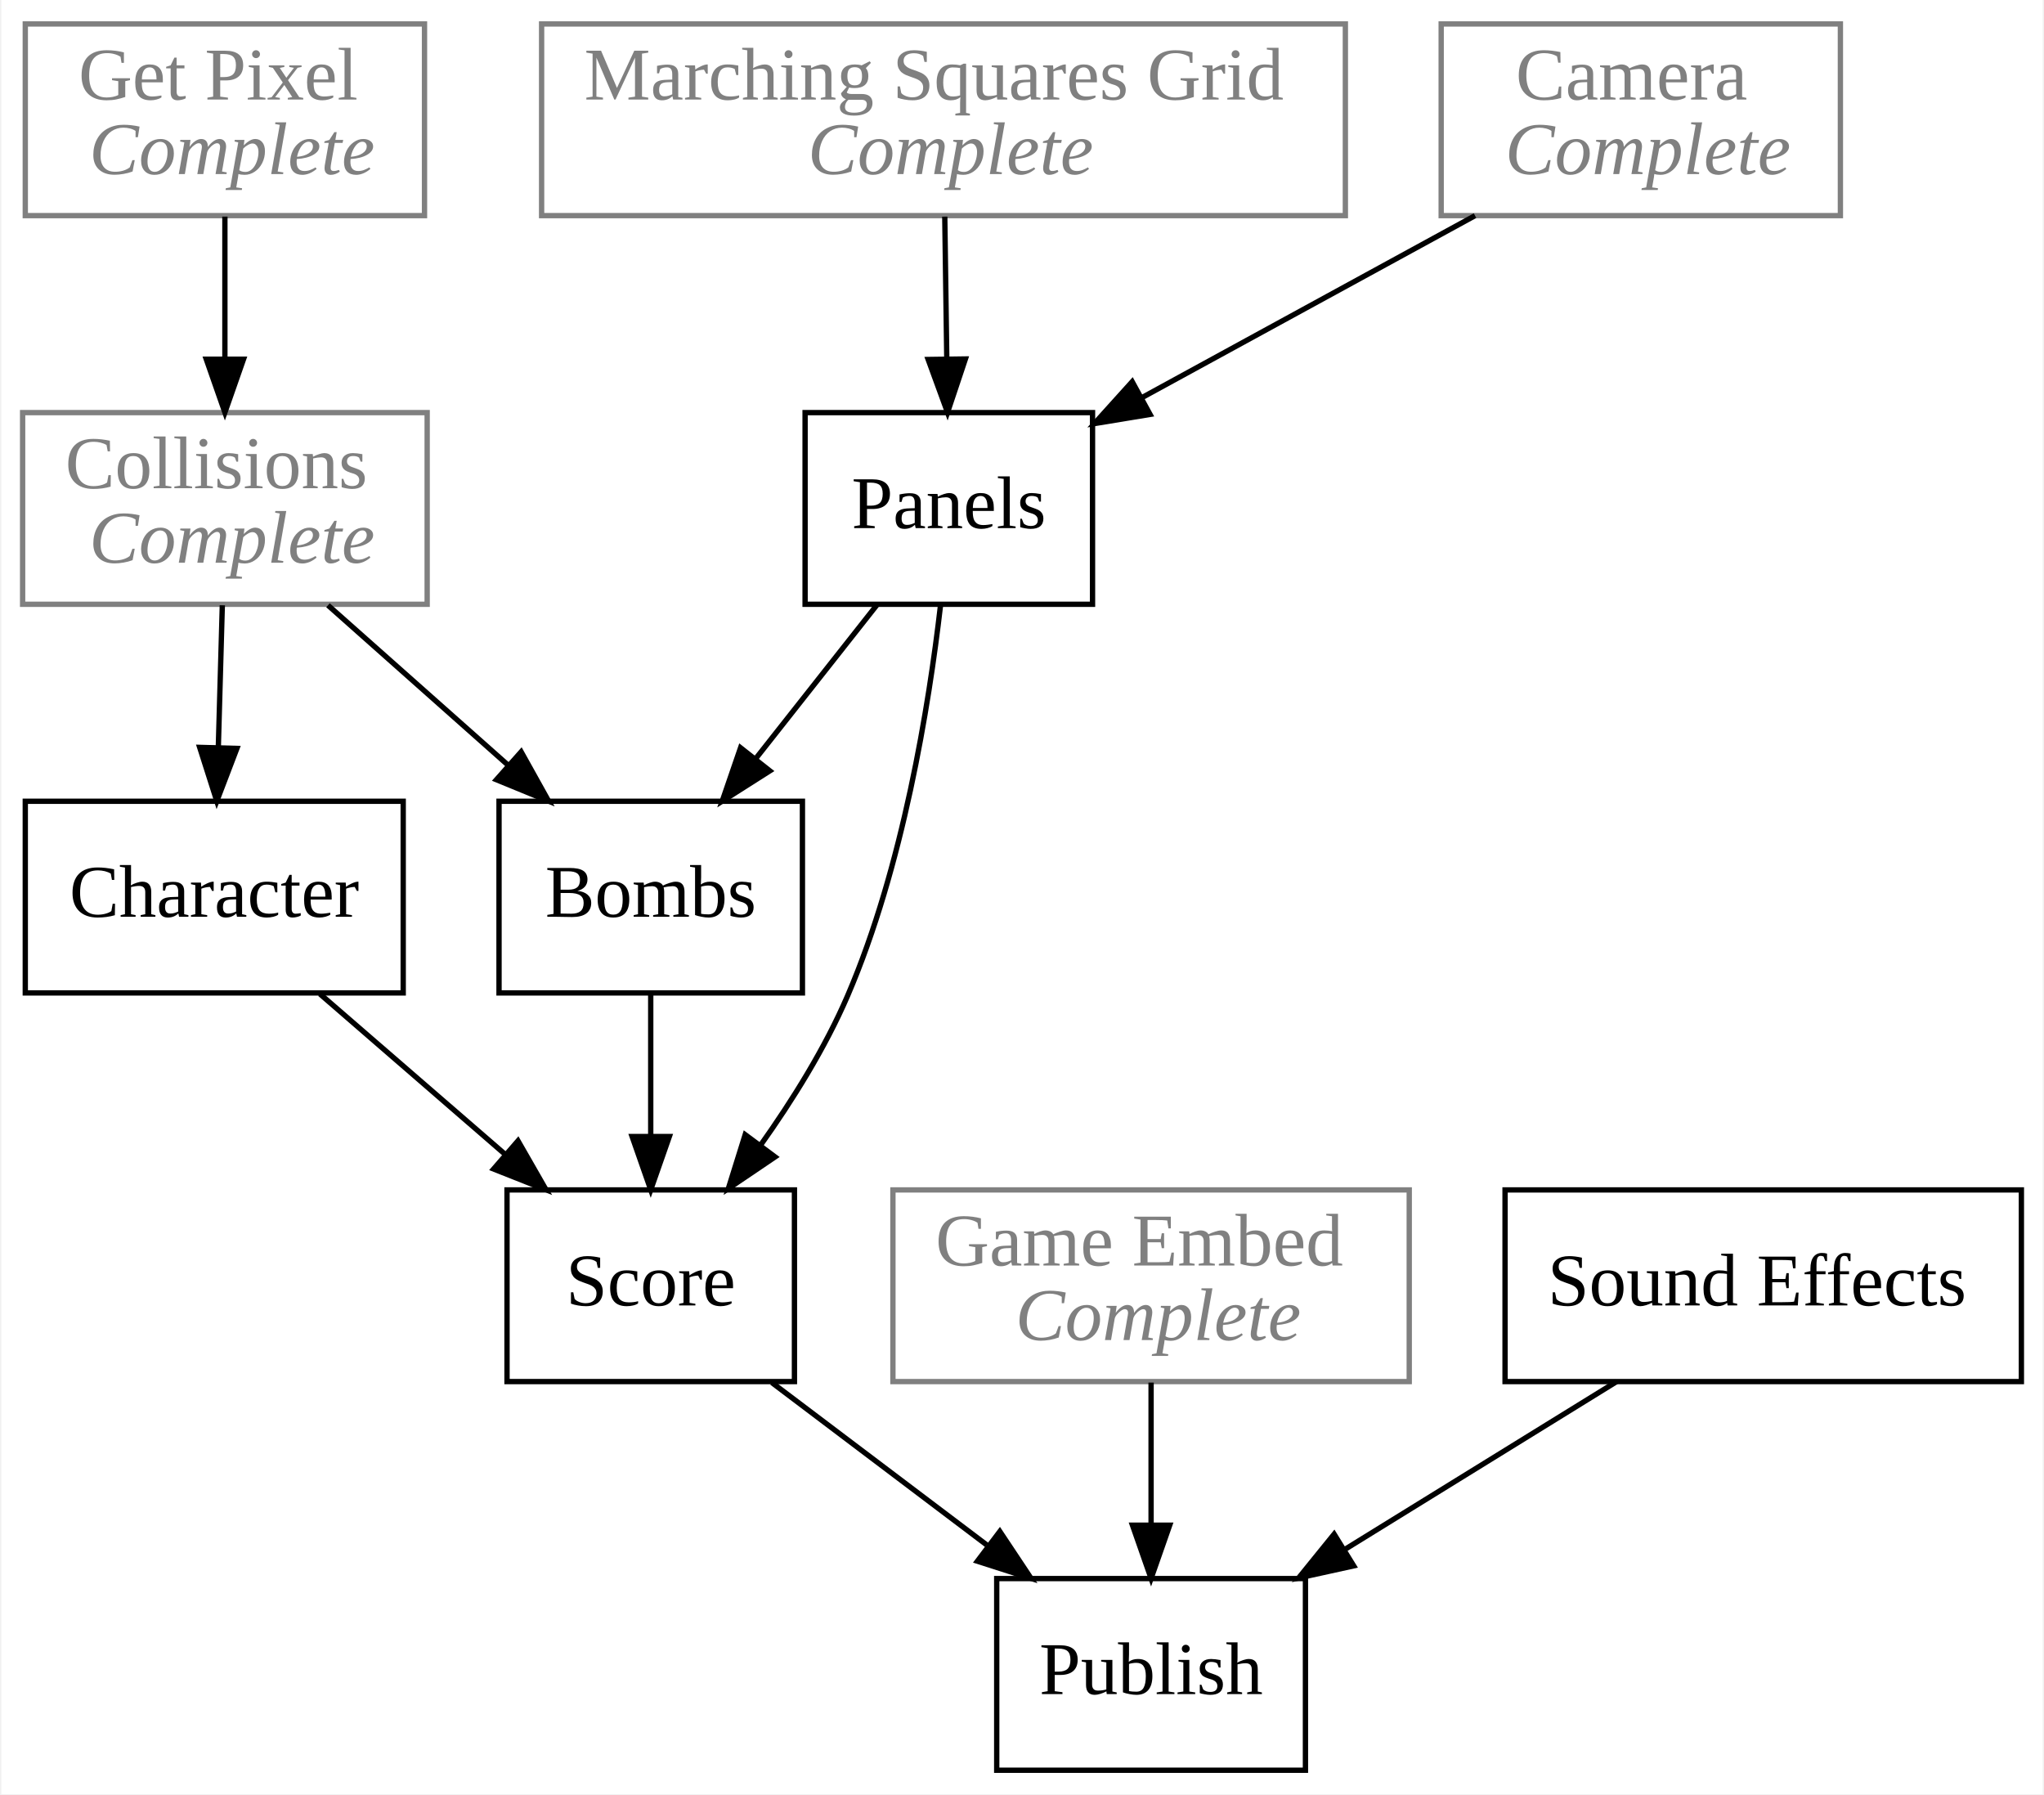
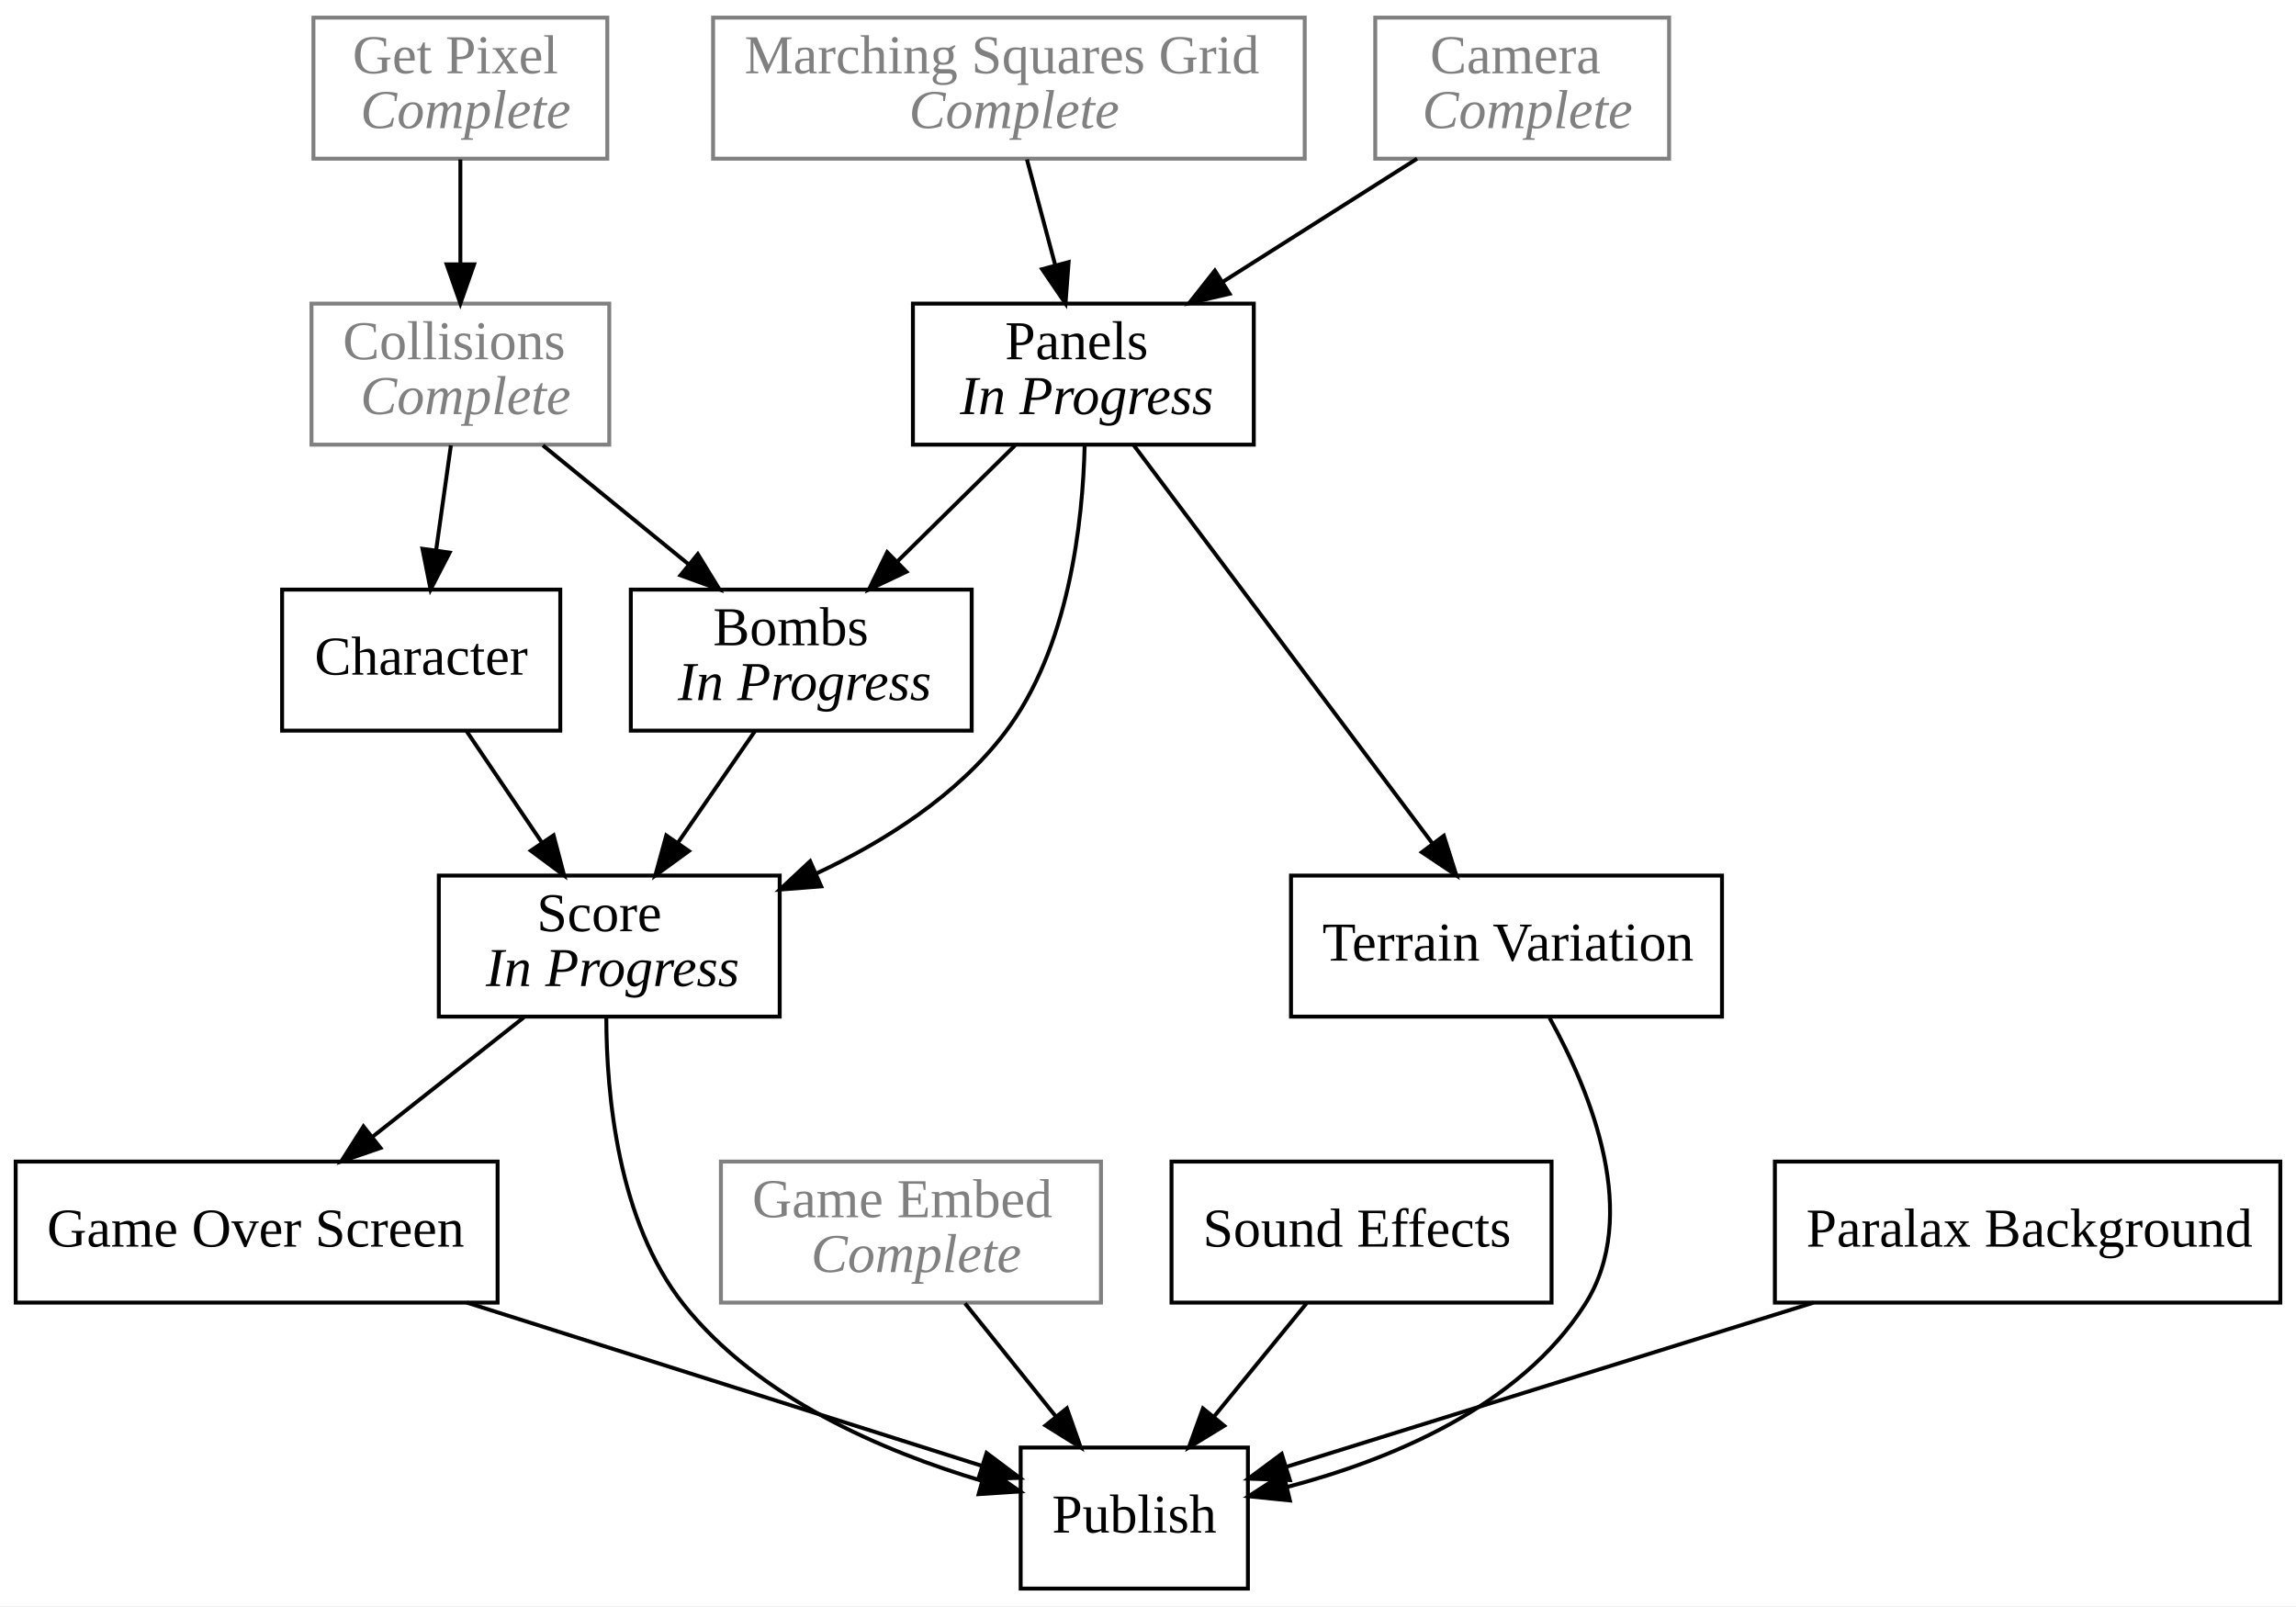
- <svg xmlns="http://www.w3.org/2000/svg" width="384pt" height="337pt" viewBox="0.00 0.00 383.50 337.00">
-   <g id="graph0" class="graph" transform="scale(1 1) rotate(0) translate(4 333)">
-     <polygon fill="white" stroke="none" points="-4,4 -4,-333 379.5,-333 379.5,4 -4,4" />
+ <svg xmlns="http://www.w3.org/2000/svg" width="586pt" height="410pt" viewBox="0.00 0.00 586.00 410.00">
+   <g id="graph0" class="graph" transform="scale(1 1) rotate(0) translate(4 406)">
+     <polygon fill="white" stroke="none" points="-4,4 -4,-406 582,-406 582,4 -4,4" />
    <g id="node1" class="node">
-       <polygon fill="none" stroke="gray" points="0.5,-292.5 0.5,-328.5 75.5,-328.5 75.5,-292.5 0.5,-292.5" />
-       <text text-anchor="start" x="10.5" y="-314.3" font-family="Times New Roman,serif" font-size="14.00" fill="gray">Get Pixel </text>
-       <text text-anchor="start" x="8.5" y="-300.3" font-family="Times New Roman,serif" font-size="14.00" fill="gray"> </text>
-       <text text-anchor="start" x="12.5" y="-300.3" font-family="Times New Roman,serif" font-style="italic" font-size="14.00" fill="gray">Complete</text>
+       <polygon fill="none" stroke="gray" points="76,-365.5 76,-401.5 151,-401.5 151,-365.5 76,-365.5" />
+       <text text-anchor="start" x="86" y="-387.3" font-family="Times New Roman,serif" font-size="14.00" fill="gray">Get Pixel </text>
+       <text text-anchor="start" x="84" y="-373.3" font-family="Times New Roman,serif" font-size="14.00" fill="gray"> </text>
+       <text text-anchor="start" x="88" y="-373.3" font-family="Times New Roman,serif" font-style="italic" font-size="14.00" fill="gray">Complete</text>
    </g>
    <g id="node2" class="node">
-       <polygon fill="none" stroke="gray" points="0,-219.5 0,-255.5 76,-255.5 76,-219.5 0,-219.5" />
-       <text text-anchor="start" x="8" y="-241.3" font-family="Times New Roman,serif" font-size="14.00" fill="gray">Collisions </text>
-       <text text-anchor="start" x="8.5" y="-227.3" font-family="Times New Roman,serif" font-size="14.00" fill="gray"> </text>
-       <text text-anchor="start" x="12.5" y="-227.3" font-family="Times New Roman,serif" font-style="italic" font-size="14.00" fill="gray">Complete</text>
+       <polygon fill="none" stroke="gray" points="75.5,-292.5 75.5,-328.5 151.5,-328.5 151.5,-292.5 75.5,-292.5" />
+       <text text-anchor="start" x="83.5" y="-314.3" font-family="Times New Roman,serif" font-size="14.00" fill="gray">Collisions </text>
+       <text text-anchor="start" x="84" y="-300.3" font-family="Times New Roman,serif" font-size="14.00" fill="gray"> </text>
+       <text text-anchor="start" x="88" y="-300.3" font-family="Times New Roman,serif" font-style="italic" font-size="14.00" fill="gray">Complete</text>
    </g>
    <g id="edge1" class="edge">
-       <path fill="none" stroke="black" d="M38,-292.313C38,-284.289 38,-274.547 38,-265.569" />
-       <polygon fill="black" stroke="black" points="41.5,-265.529 38,-255.529 34.5,-265.529 41.5,-265.529" />
+       <path fill="none" stroke="black" d="M113.5,-365.313C113.5,-357.289 113.5,-347.547 113.5,-338.569" />
+       <polygon fill="black" stroke="black" points="117,-338.529 113.5,-328.529 110,-338.529 117,-338.529" />
    </g>
    <g id="node7" class="node">
-       <polygon fill="none" stroke="black" points="0.5,-146.5 0.5,-182.5 71.5,-182.5 71.5,-146.5 0.5,-146.5" />
-       <text text-anchor="middle" x="36" y="-160.8" font-family="Times New Roman,serif" font-size="14.00">Character</text>
+       <polygon fill="none" stroke="black" points="68,-219.5 68,-255.5 139,-255.5 139,-219.5 68,-219.5" />
+       <text text-anchor="middle" x="103.5" y="-233.8" font-family="Times New Roman,serif" font-size="14.00">Character</text>
    </g>
    <g id="edge2" class="edge">
-       <path fill="none" stroke="black" d="M37.516,-219.313C37.29,-211.289 37.015,-201.547 36.763,-192.569" />
-       <polygon fill="black" stroke="black" points="40.26,-192.426 36.48,-182.529 33.263,-192.623 40.26,-192.426" />
+       <path fill="none" stroke="black" d="M111.079,-292.313C109.949,-284.289 108.577,-274.547 107.313,-265.569" />
+       <polygon fill="black" stroke="black" points="110.759,-264.943 105.898,-255.529 103.827,-265.919 110.759,-264.943" />
    </g>
    <g id="node8" class="node">
-       <polygon fill="none" stroke="black" points="89.5,-146.5 89.5,-182.5 146.5,-182.5 146.5,-146.5 89.5,-146.5" />
-       <text text-anchor="middle" x="118" y="-160.8" font-family="Times New Roman,serif" font-size="14.00">Bombs</text>
+       <polygon fill="none" stroke="black" points="157,-219.5 157,-255.5 244,-255.5 244,-219.5 157,-219.5" />
+       <text text-anchor="start" x="178" y="-241.3" font-family="Times New Roman,serif" font-size="14.00">Bombs </text>
+       <text text-anchor="start" x="165" y="-227.3" font-family="Times New Roman,serif" font-size="14.00"> </text>
+       <text text-anchor="start" x="169" y="-227.3" font-family="Times New Roman,serif" font-style="italic" font-size="14.00">In Progress</text>
    </g>
    <g id="edge3" class="edge">
-       <path fill="none" stroke="black" d="M57.366,-219.313C67.487,-210.33 80.036,-199.193 91.087,-189.386" />
-       <polygon fill="black" stroke="black" points="93.657,-191.784 98.813,-182.529 89.01,-186.549 93.657,-191.784" />
+       <path fill="none" stroke="black" d="M134.56,-292.313C145.674,-283.243 159.479,-271.977 171.581,-262.1" />
+       <polygon fill="black" stroke="black" points="174.099,-264.563 179.634,-255.529 169.673,-259.14 174.099,-264.563" />
    </g>
    <g id="node3" class="node">
-       <polygon fill="none" stroke="gray" points="97.5,-292.5 97.5,-328.5 248.5,-328.5 248.5,-292.5 97.5,-292.5" />
-       <text text-anchor="start" x="105.5" y="-314.3" font-family="Times New Roman,serif" font-size="14.00" fill="gray">Marching Squares Grid </text>
-       <text text-anchor="start" x="143.5" y="-300.3" font-family="Times New Roman,serif" font-size="14.00" fill="gray"> </text>
-       <text text-anchor="start" x="147.5" y="-300.3" font-family="Times New Roman,serif" font-style="italic" font-size="14.00" fill="gray">Complete</text>
+       <polygon fill="none" stroke="gray" points="178,-365.5 178,-401.5 329,-401.5 329,-365.5 178,-365.5" />
+       <text text-anchor="start" x="186" y="-387.3" font-family="Times New Roman,serif" font-size="14.00" fill="gray">Marching Squares Grid </text>
+       <text text-anchor="start" x="224" y="-373.3" font-family="Times New Roman,serif" font-size="14.00" fill="gray"> </text>
+       <text text-anchor="start" x="228" y="-373.3" font-family="Times New Roman,serif" font-style="italic" font-size="14.00" fill="gray">Complete</text>
    </g>
    <g id="node6" class="node">
-       <polygon fill="none" stroke="black" points="147,-219.5 147,-255.5 201,-255.5 201,-219.5 147,-219.5" />
-       <text text-anchor="middle" x="174" y="-233.8" font-family="Times New Roman,serif" font-size="14.00">Panels</text>
+       <polygon fill="none" stroke="black" points="229,-292.5 229,-328.5 316,-328.5 316,-292.5 229,-292.5" />
+       <text text-anchor="start" x="252.5" y="-314.3" font-family="Times New Roman,serif" font-size="14.00">Panels </text>
+       <text text-anchor="start" x="237" y="-300.3" font-family="Times New Roman,serif" font-size="14.00"> </text>
+       <text text-anchor="start" x="241" y="-300.3" font-family="Times New Roman,serif" font-style="italic" font-size="14.00">In Progress</text>
    </g>
    <g id="edge4" class="edge">
-       <path fill="none" stroke="black" d="M173.242,-292.313C173.355,-284.289 173.492,-274.547 173.619,-265.569" />
-       <polygon fill="black" stroke="black" points="177.119,-265.577 173.76,-255.529 170.12,-265.479 177.119,-265.577" />
+       <path fill="none" stroke="black" d="M258.099,-365.313C260.27,-357.202 262.91,-347.336 265.334,-338.277" />
+       <polygon fill="black" stroke="black" points="268.739,-339.094 267.943,-328.529 261.977,-337.284 268.739,-339.094" />
    </g>
    <g id="node4" class="node">
-       <polygon fill="none" stroke="gray" points="266.5,-292.5 266.5,-328.5 341.5,-328.5 341.5,-292.5 266.5,-292.5" />
-       <text text-anchor="start" x="280.5" y="-314.3" font-family="Times New Roman,serif" font-size="14.00" fill="gray">Camera </text>
-       <text text-anchor="start" x="274.5" y="-300.3" font-family="Times New Roman,serif" font-size="14.00" fill="gray"> </text>
-       <text text-anchor="start" x="278.5" y="-300.3" font-family="Times New Roman,serif" font-style="italic" font-size="14.00" fill="gray">Complete</text>
+       <polygon fill="none" stroke="gray" points="347,-365.5 347,-401.5 422,-401.5 422,-365.5 347,-365.5" />
+       <text text-anchor="start" x="361" y="-387.3" font-family="Times New Roman,serif" font-size="14.00" fill="gray">Camera </text>
+       <text text-anchor="start" x="355" y="-373.3" font-family="Times New Roman,serif" font-size="14.00" fill="gray"> </text>
+       <text text-anchor="start" x="359" y="-373.3" font-family="Times New Roman,serif" font-style="italic" font-size="14.00" fill="gray">Complete</text>
    </g>
    <g id="edge5" class="edge">
-       <path fill="none" stroke="black" d="M272.862,-292.494C254.056,-282.223 230.005,-269.087 210.333,-258.344" />
-       <polygon fill="black" stroke="black" points="211.809,-255.162 201.355,-253.44 208.454,-261.305 211.809,-255.162" />
+       <path fill="none" stroke="black" d="M357.673,-365.494C342.821,-356.079 324.171,-344.255 308.111,-334.075" />
+       <polygon fill="black" stroke="black" points="309.816,-331.012 299.496,-328.614 306.068,-336.924 309.816,-331.012" />
    </g>
    <g id="node5" class="node">
-       <polygon fill="none" stroke="gray" points="163.5,-73.5 163.5,-109.5 260.5,-109.5 260.5,-73.5 163.5,-73.5" />
-       <text text-anchor="start" x="171.5" y="-95.3" font-family="Times New Roman,serif" font-size="14.00" fill="gray">Game Embed </text>
-       <text text-anchor="start" x="182.5" y="-81.3" font-family="Times New Roman,serif" font-size="14.00" fill="gray"> </text>
-       <text text-anchor="start" x="186.5" y="-81.3" font-family="Times New Roman,serif" font-style="italic" font-size="14.00" fill="gray">Complete</text>
+       <polygon fill="none" stroke="gray" points="180,-73.5 180,-109.5 277,-109.5 277,-73.5 180,-73.5" />
+       <text text-anchor="start" x="188" y="-95.3" font-family="Times New Roman,serif" font-size="14.00" fill="gray">Game Embed </text>
+       <text text-anchor="start" x="199" y="-81.3" font-family="Times New Roman,serif" font-size="14.00" fill="gray"> </text>
+       <text text-anchor="start" x="203" y="-81.3" font-family="Times New Roman,serif" font-style="italic" font-size="14.00" fill="gray">Complete</text>
+     </g>
+     <g id="node14" class="node">
+       <polygon fill="none" stroke="black" points="256.5,-0.5 256.5,-36.5 314.5,-36.5 314.5,-0.5 256.5,-0.5" />
+       <text text-anchor="middle" x="285.5" y="-14.8" font-family="Times New Roman,serif" font-size="14.00">Publish</text>
+     </g>
+     <g id="edge6" class="edge">
+       <path fill="none" stroke="black" d="M242.298,-73.313C249.23,-64.679 257.759,-54.055 265.402,-44.534" />
+       <polygon fill="black" stroke="black" points="268.298,-46.518 271.829,-36.529 262.839,-42.136 268.298,-46.518" />
+     </g>
+     <g id="edge7" class="edge">
+       <path fill="none" stroke="black" d="M255.071,-292.313C246.05,-283.417 234.887,-272.409 225.012,-262.672" />
+       <polygon fill="black" stroke="black" points="227.347,-260.058 217.769,-255.529 222.432,-265.042 227.347,-260.058" />
+     </g>
+     <g id="node9" class="node">
+       <polygon fill="none" stroke="black" points="108,-146.5 108,-182.5 195,-182.5 195,-146.5 108,-146.5" />
+       <text text-anchor="start" x="133" y="-168.3" font-family="Times New Roman,serif" font-size="14.00">Score </text>
+       <text text-anchor="start" x="116" y="-154.3" font-family="Times New Roman,serif" font-size="14.00"> </text>
+       <text text-anchor="start" x="120" y="-154.3" font-family="Times New Roman,serif" font-style="italic" font-size="14.00">In Progress</text>
+     </g>
+     <g id="edge8" class="edge">
+       <path fill="none" stroke="black" d="M272.839,-292.396C272.369,-272.764 268.872,-240.511 252.5,-219 240.322,-203 221.959,-191.283 204.216,-182.967" />
+       <polygon fill="black" stroke="black" points="205.593,-179.749 195.03,-178.923 202.772,-186.156 205.593,-179.749" />
    </g>
    <g id="node11" class="node">
-       <polygon fill="none" stroke="black" points="183,-0.5 183,-36.5 241,-36.5 241,-0.5 183,-0.5" />
-       <text text-anchor="middle" x="212" y="-14.8" font-family="Times New Roman,serif" font-size="14.00">Publish</text>
-     </g>
-     <g id="edge6" class="edge">
-       <path fill="none" stroke="black" d="M212,-73.313C212,-65.29 212,-55.547 212,-46.569" />
-       <polygon fill="black" stroke="black" points="215.5,-46.529 212,-36.529 208.5,-46.529 215.5,-46.529" />
-     </g>
-     <g id="edge7" class="edge">
-       <path fill="none" stroke="black" d="M160.444,-219.313C153.634,-210.679 145.255,-200.055 137.745,-190.534" />
-       <polygon fill="black" stroke="black" points="140.372,-188.213 131.431,-182.529 134.876,-192.548 140.372,-188.213" />
-     </g>
-     <g id="node9" class="node">
-       <polygon fill="none" stroke="black" points="91,-73.5 91,-109.5 145,-109.5 145,-73.5 91,-73.5" />
-       <text text-anchor="middle" x="118" y="-87.8" font-family="Times New Roman,serif" font-size="14.00">Score</text>
-     </g>
-     <g id="edge8" class="edge">
-       <path fill="none" stroke="black" d="M172.431,-219.208C170.271,-200.527 165.398,-170.189 155,-146 150.785,-136.196 144.64,-126.339 138.565,-117.806" />
-       <polygon fill="black" stroke="black" points="141.361,-115.701 132.586,-109.764 135.743,-119.877 141.361,-115.701" />
+       <polygon fill="none" stroke="black" points="325.5,-146.5 325.5,-182.5 435.5,-182.5 435.5,-146.5 325.5,-146.5" />
+       <text text-anchor="start" x="333.5" y="-160.8" font-family="Times New Roman,serif" font-size="14.00">Terrain Variation</text>
    </g>
    <g id="edge9" class="edge">
-       <path fill="none" stroke="black" d="M55.85,-146.313C66.325,-137.243 79.337,-125.977 90.743,-116.1" />
-       <polygon fill="black" stroke="black" points="93.064,-118.721 98.333,-109.529 88.482,-113.429 93.064,-118.721" />
+       <path fill="none" stroke="black" d="M285.313,-292.416C304.231,-267.192 339.754,-219.828 361.648,-190.637" />
+       <polygon fill="black" stroke="black" points="364.504,-192.662 367.704,-182.562 358.904,-188.462 364.504,-192.662" />
    </g>
    <g id="edge10" class="edge">
-       <path fill="none" stroke="black" d="M118,-146.313C118,-138.289 118,-128.547 118,-119.569" />
-       <polygon fill="black" stroke="black" points="121.5,-119.529 118,-109.529 114.5,-119.529 121.5,-119.529" />
+       <path fill="none" stroke="black" d="M115.119,-219.313C120.897,-210.766 127.994,-200.269 134.38,-190.823" />
+       <polygon fill="black" stroke="black" points="137.286,-192.774 139.988,-182.529 131.487,-188.853 137.286,-192.774" />
    </g>
    <g id="edge11" class="edge">
-       <path fill="none" stroke="black" d="M140.755,-73.313C152.878,-64.156 167.966,-52.76 181.131,-42.816" />
-       <polygon fill="black" stroke="black" points="183.585,-45.349 189.455,-36.529 179.366,-39.763 183.585,-45.349" />
+       <path fill="none" stroke="black" d="M188.638,-219.313C182.74,-210.766 175.496,-200.269 168.976,-190.823" />
+       <polygon fill="black" stroke="black" points="171.813,-188.771 163.252,-182.529 166.052,-192.747 171.813,-188.771" />
+     </g>
+     <g id="node13" class="node">
+       <polygon fill="none" stroke="black" points="0,-73.5 0,-109.5 123,-109.5 123,-73.5 0,-73.5" />
+       <text text-anchor="start" x="8" y="-87.8" font-family="Times New Roman,serif" font-size="14.00">Game Over Screen</text>
+     </g>
+     <g id="edge12" class="edge">
+       <path fill="none" stroke="black" d="M129.714,-146.313C118.106,-137.156 103.661,-125.76 91.055,-115.816" />
+       <polygon fill="black" stroke="black" points="93.105,-112.975 83.086,-109.529 88.769,-118.47 93.105,-112.975" />
+     </g>
+     <g id="edge13" class="edge">
+       <path fill="none" stroke="black" d="M150.746,-146.258C150.786,-126.496 153.727,-94.121 170.5,-73 189.359,-49.252 221.209,-35.572 246.614,-28" />
+       <polygon fill="black" stroke="black" points="247.646,-31.346 256.345,-25.299 245.773,-24.601 247.646,-31.346" />
    </g>
    <g id="node10" class="node">
-       <polygon fill="none" stroke="black" points="278.5,-73.5 278.5,-109.5 375.5,-109.5 375.5,-73.5 278.5,-73.5" />
-       <text text-anchor="start" x="286.5" y="-87.8" font-family="Times New Roman,serif" font-size="14.00">Sound Effects</text>
+       <polygon fill="none" stroke="black" points="295,-73.5 295,-109.5 392,-109.5 392,-73.5 295,-73.5" />
+       <text text-anchor="start" x="303" y="-87.8" font-family="Times New Roman,serif" font-size="14.00">Sound Effects</text>
    </g>
-     <g id="edge12" class="edge">
-       <path fill="none" stroke="black" d="M299.455,-73.494C284.205,-64.079 265.055,-52.255 248.565,-42.075" />
-       <polygon fill="black" stroke="black" points="250.067,-38.889 239.719,-36.614 246.389,-44.845 250.067,-38.889" />
+     <g id="edge14" class="edge">
+       <path fill="none" stroke="black" d="M329.46,-73.313C322.407,-64.679 313.728,-54.055 305.95,-44.534" />
+       <polygon fill="black" stroke="black" points="308.448,-42.059 299.411,-36.529 303.027,-46.488 308.448,-42.059" />
+     </g>
+     <g id="edge15" class="edge">
+       <path fill="none" stroke="black" d="M391.503,-146.159C402.189,-126.888 414.862,-95.521 400.5,-73 383.86,-46.906 350.829,-33.338 324.42,-26.408" />
+       <polygon fill="black" stroke="black" points="325.212,-22.998 314.671,-24.064 323.576,-29.805 325.212,-22.998" />
+     </g>
+     <g id="node12" class="node">
+       <polygon fill="none" stroke="black" points="449,-73.5 449,-109.5 578,-109.5 578,-73.5 449,-73.5" />
+       <text text-anchor="start" x="457" y="-87.8" font-family="Times New Roman,serif" font-size="14.00">Paralax Background</text>
+     </g>
+     <g id="edge16" class="edge">
+       <path fill="none" stroke="black" d="M458.888,-73.494C417.464,-60.594 361.524,-43.174 324.522,-31.651" />
+       <polygon fill="black" stroke="black" points="325.204,-28.198 314.615,-28.567 323.122,-34.882 325.204,-28.198" />
+     </g>
+     <g id="edge17" class="edge">
+       <path fill="none" stroke="black" d="M115.154,-73.494C155.615,-60.669 210.171,-43.377 246.527,-31.853" />
+       <polygon fill="black" stroke="black" points="247.797,-35.122 256.272,-28.764 245.681,-28.45 247.797,-35.122" />
    </g>
  </g>
</svg>
